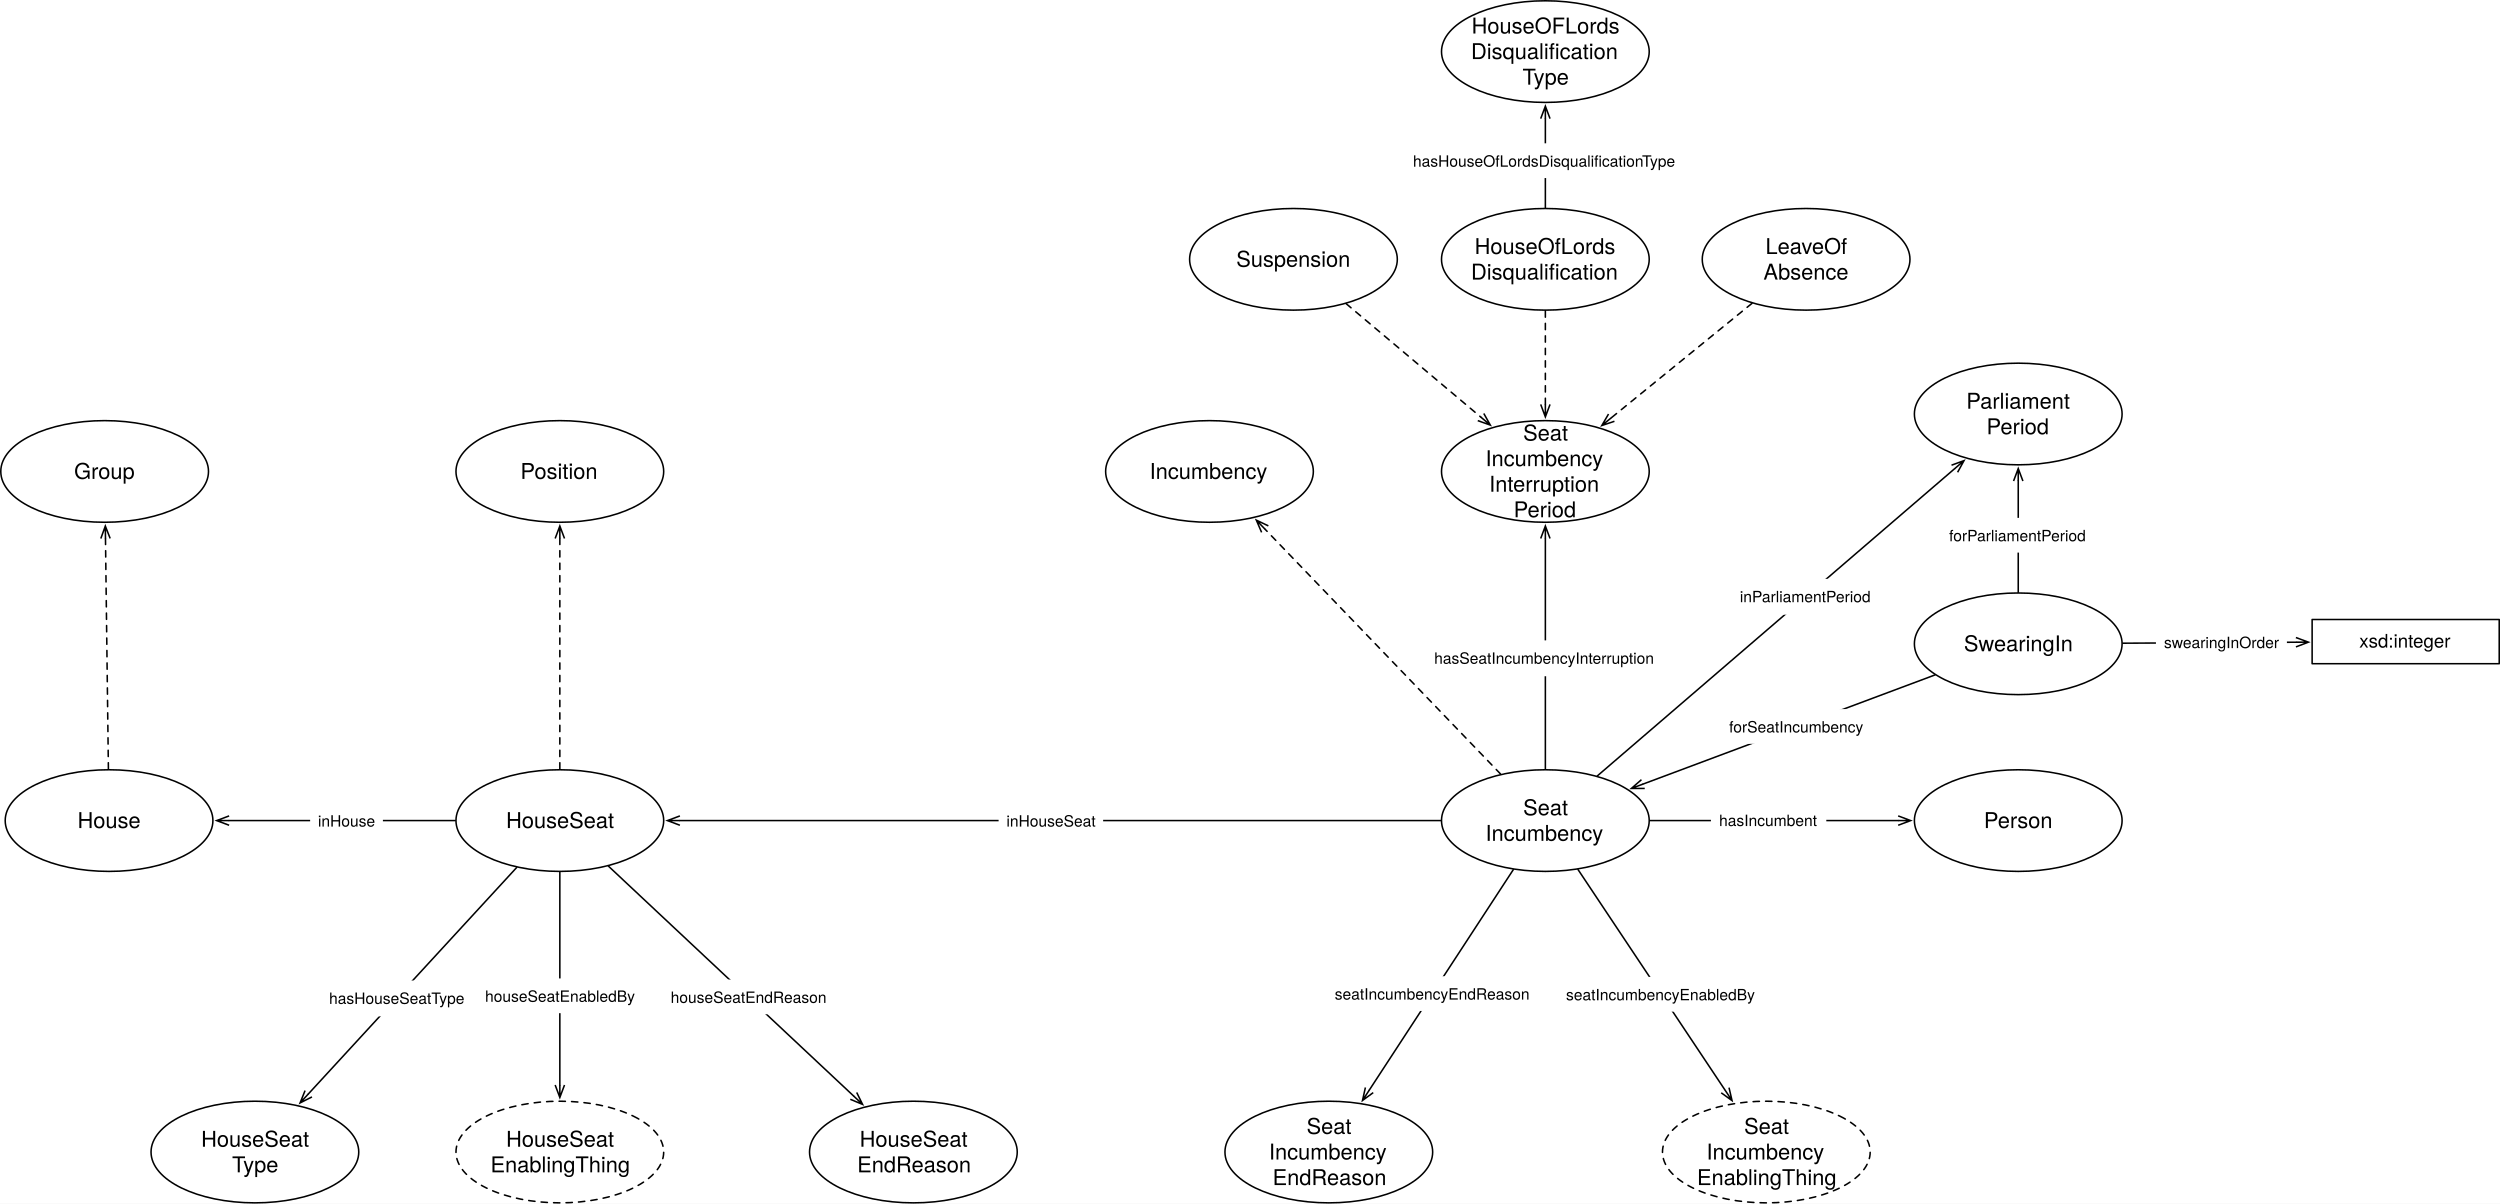
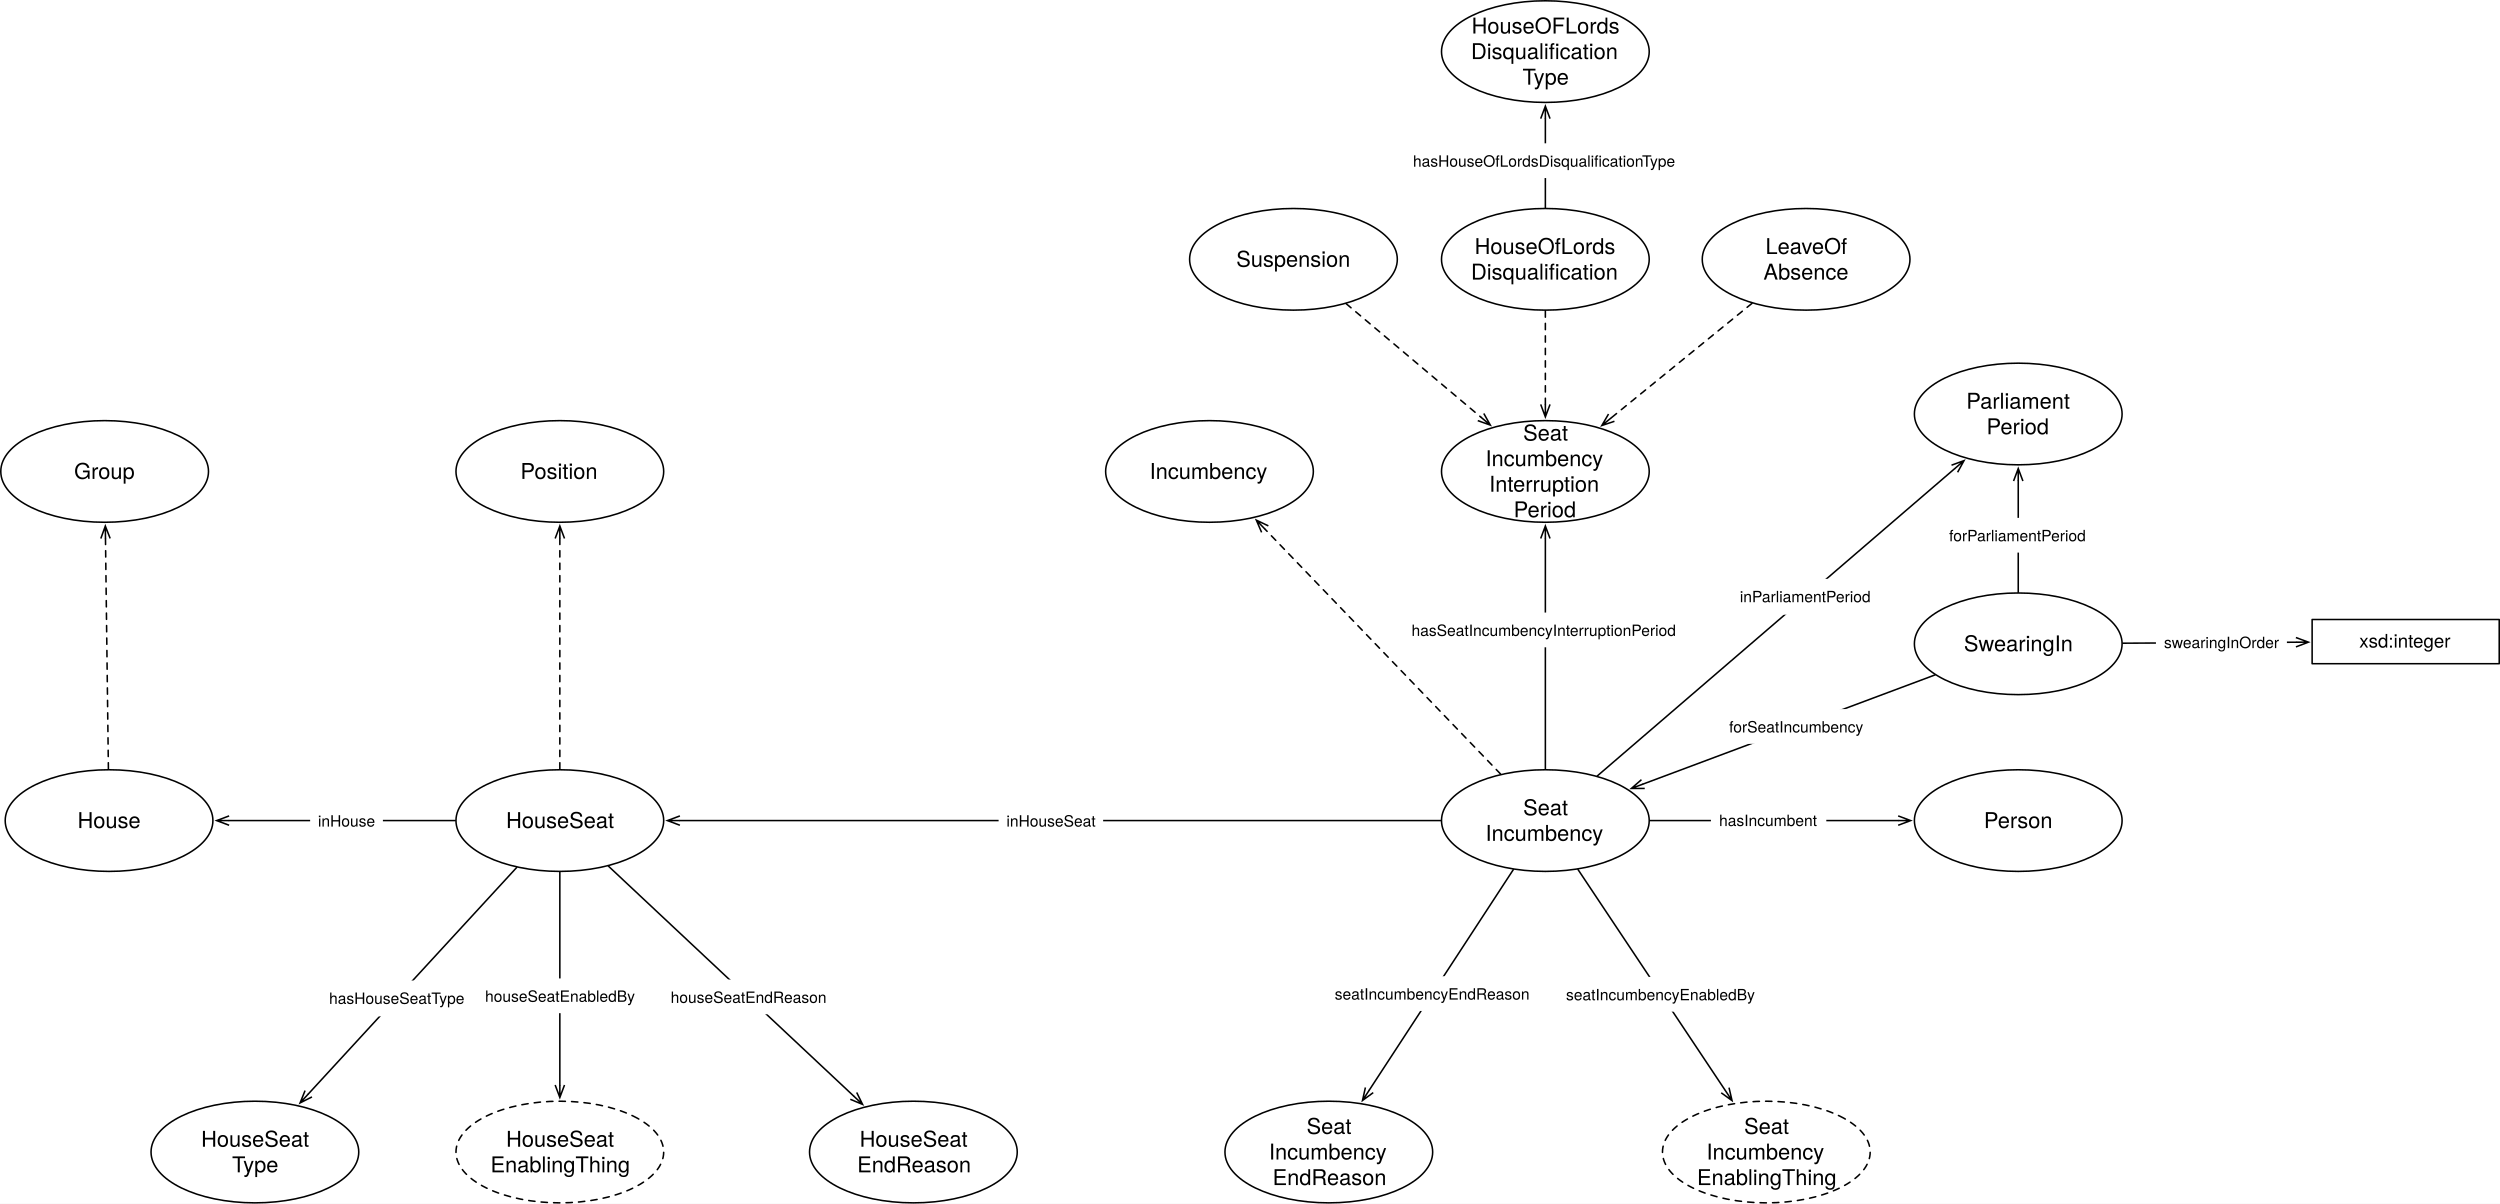
<svg xmlns="http://www.w3.org/2000/svg" version="1.1" viewBox="648.634 13.673 1603.52 772.024" width="1603.52" height="772.024">
  <defs>
    <marker orient="auto" overflow="visible" markerUnits="strokeWidth" id="StickArrow_Marker" stroke-linejoin="miter" stroke-miterlimit="10" viewBox="-1 -4 10 8" markerWidth="10" markerHeight="8" color="black">
      <g>
        <path d="M 8 0 L 0 0 M 0 -3 L 8 0 L 0 3" fill="none" stroke="currentColor" stroke-width="1" />
      </g>
    </marker>
  </defs>
  <g id="Canvas_1" stroke-opacity="1" stroke-dasharray="none" fill="none" stroke="none" fill-opacity="1">
    <rect fill="white" x="648.634" y="13.673" width="1603.52" height="772.024" />
    <g id="Canvas_1_Layer_1">
      <g id="Graphic_92">
        <ellipse cx="718.583" cy="540" rx="66.614" ry="32.598" fill="white" />
        <ellipse cx="718.583" cy="540" rx="66.614" ry="32.598" stroke="black" stroke-linecap="round" stroke-linejoin="round" stroke-width="1" />
        <text transform="translate(670.2913 531.804)" fill="black">
          <tspan font-family="Helvetica Neue" font-size="14" fill="black" x="28.068" y="13" xml:space="preserve">House</tspan>
        </text>
      </g>
      <g id="Graphic_100">
        <ellipse cx="1007.716" cy="540" rx="66.614" ry="32.598" fill="white" />
        <ellipse cx="1007.716" cy="540" rx="66.614" ry="32.598" stroke="black" stroke-linecap="round" stroke-linejoin="round" stroke-width="1" />
        <text transform="translate(959.4252 531.804)" fill="black">
          <tspan font-family="Helvetica Neue" font-size="14" fill="black" x="13.809" y="13" xml:space="preserve">HouseSeat</tspan>
        </text>
      </g>
      <g id="Line_102">
        <line x1="940.602" y1="540" x2="795.597" y2="540" marker-end="url(#StickArrow_Marker)" stroke="black" stroke-linecap="round" stroke-linejoin="round" stroke-width="1" />
      </g>
      <g id="Graphic_103">
        <rect x="847.561" y="528.86" width="46.67" height="22.28" fill="white" />
        <text transform="translate(852.5606 533.86)" fill="black">
          <tspan font-family="Helvetica Neue" font-size="10" fill="black" x="0" y="10" xml:space="preserve">inHouse</tspan>
        </text>
      </g>
      <g id="Graphic_167">
        <ellipse cx="1639.842" cy="540" rx="66.614" ry="32.598" fill="white" />
        <ellipse cx="1639.842" cy="540" rx="66.614" ry="32.598" stroke="black" stroke-linecap="round" stroke-linejoin="round" stroke-width="1" />
        <text transform="translate(1591.551 523.608)" fill="black">
          <tspan font-family="Helvetica Neue" font-size="14" fill="black" x="34.032" y="13" xml:space="preserve">Seat</tspan>
          <tspan font-family="Helvetica Neue" font-size="14" fill="black" x="9.903" y="29.392" xml:space="preserve">Incumbency</tspan>
        </text>
      </g>
      <g id="Graphic_168">
        <ellipse cx="1943.15" cy="540" rx="66.614" ry="32.598" fill="white" />
        <ellipse cx="1943.15" cy="540" rx="66.614" ry="32.598" stroke="black" stroke-linecap="round" stroke-linejoin="round" stroke-width="1" />
        <text transform="translate(1894.858 531.804)" fill="black">
          <tspan font-family="Helvetica Neue" font-size="14" fill="black" x="26.255" y="13" xml:space="preserve">Person</tspan>
        </text>
      </g>
      <g id="Graphic_169">
        <ellipse cx="812.126" cy="752.598" rx="66.614" ry="32.598" fill="white" />
        <ellipse cx="812.126" cy="752.598" rx="66.614" ry="32.598" stroke="black" stroke-linecap="round" stroke-linejoin="round" stroke-width="1" />
        <text transform="translate(763.8346 736.2064)" fill="black">
          <tspan font-family="Helvetica Neue" font-size="14" fill="black" x="13.809" y="13" xml:space="preserve">HouseSeat</tspan>
          <tspan font-family="Helvetica Neue" font-size="14" fill="black" x="33.64" y="29.392" xml:space="preserve">Type</tspan>
        </text>
      </g>
      <g id="Line_171">
        <line x1="1572.728" y1="540" x2="1084.731" y2="540" marker-end="url(#StickArrow_Marker)" stroke="black" stroke-linecap="round" stroke-linejoin="round" stroke-width="1" />
      </g>
      <g id="Graphic_172">
        <rect x="1289.153" y="528.86" width="67.04" height="22.28" fill="white" />
        <text transform="translate(1294.153 533.86)" fill="black">
          <tspan font-family="Helvetica Neue" font-size="10" fill="black" x="4369838e-19" y="10" xml:space="preserve">inHouseSeat</tspan>
        </text>
      </g>
      <g id="Line_173">
        <line x1="1706.957" y1="540" x2="1866.135" y2="540" marker-end="url(#StickArrow_Marker)" stroke="black" stroke-linecap="round" stroke-linejoin="round" stroke-width="1" />
      </g>
      <g id="Graphic_174">
        <rect x="1746.041" y="528.5" width="74" height="23" fill="white" />
        <text transform="translate(1751.266 533.5)" fill="black">
          <tspan font-family="Helvetica Neue" font-size="10" fill="black" x="0" y="10" xml:space="preserve">hasIncumbent</tspan>
        </text>
      </g>
      <g id="Graphic_175">
        <ellipse cx="1478.268" cy="180" rx="66.614" ry="32.598" fill="white" />
        <ellipse cx="1478.268" cy="180" rx="66.614" ry="32.598" stroke="black" stroke-linecap="round" stroke-linejoin="round" stroke-width="1" />
        <text transform="translate(1429.976 171.804)" fill="black">
          <tspan font-family="Helvetica Neue" font-size="14" fill="black" x="11.597" y="13" xml:space="preserve">Suspension</tspan>
        </text>
      </g>
      <g id="Graphic_176">
        <ellipse cx="1807.087" cy="180" rx="66.614" ry="32.598" fill="white" />
        <ellipse cx="1807.087" cy="180" rx="66.614" ry="32.598" stroke="black" stroke-linecap="round" stroke-linejoin="round" stroke-width="1" />
        <text transform="translate(1758.795 163.608)" fill="black">
          <tspan font-family="Helvetica Neue" font-size="14" fill="black" x="22.23" y="13" xml:space="preserve">LeaveOf</tspan>
          <tspan font-family="Helvetica Neue" font-size="14" fill="black" x="20.935" y="29.392" xml:space="preserve">Absence</tspan>
        </text>
      </g>
      <g id="Line_180">
        <line x1="980.024" y1="570.101" x2="846.522" y2="715.212" marker-end="url(#StickArrow_Marker)" stroke="black" stroke-linecap="round" stroke-linejoin="round" stroke-width="1" />
      </g>
      <g id="Graphic_181">
        <rect x="854.26" y="642.584" width="97" height="23" fill="white" />
        <text transform="translate(859.6996 647.5837)" fill="black">
          <tspan font-family="Helvetica Neue" font-size="10" fill="black" x="0" y="10" xml:space="preserve">hasHouseSeatType</tspan>
        </text>
      </g>
      <g id="Graphic_192">
        <rect x="2131.653" y="411.024" width="120" height="28.346" fill="white" />
        <rect x="2131.653" y="411.024" width="120" height="28.346" stroke="black" stroke-linecap="round" stroke-linejoin="round" stroke-width="1" />
        <text transform="translate(2136.653 418.0288)" fill="black">
          <tspan font-family="Helvetica Neue" font-size="12" fill="black" x="25.222" y="11" xml:space="preserve">xsd:integer</tspan>
        </text>
      </g>
      <g id="Line_193">
        <line x1="2010.259" y1="426.231" x2="2121.254" y2="425.598" marker-end="url(#StickArrow_Marker)" stroke="black" stroke-linecap="round" stroke-linejoin="round" stroke-width="1" />
      </g>
      <g id="Graphic_194">
        <rect x="2031.474" y="414.371" width="84" height="23" fill="white" />
        <text transform="translate(2036.624 419.3709)" fill="black">
          <tspan font-family="Helvetica Neue" font-size="10" fill="black" x="3623768e-19" y="10" xml:space="preserve">swearingInOrder</tspan>
        </text>
      </g>
      <g id="Graphic_198">
        <ellipse cx="1234.488" cy="752.598" rx="66.614" ry="32.598" fill="white" />
        <ellipse cx="1234.488" cy="752.598" rx="66.614" ry="32.598" stroke="black" stroke-linecap="round" stroke-linejoin="round" stroke-width="1" />
        <text transform="translate(1186.197 736.2064)" fill="black">
          <tspan font-family="Helvetica Neue" font-size="14" fill="black" x="13.809" y="13" xml:space="preserve">HouseSeat</tspan>
          <tspan font-family="Helvetica Neue" font-size="14" fill="black" x="12.248" y="29.392" xml:space="preserve">EndReason</tspan>
        </text>
      </g>
      <g id="Line_199">
        <line x1="1619.279" y1="571.475" x2="1526.923" y2="712.835" marker-end="url(#StickArrow_Marker)" stroke="black" stroke-linecap="round" stroke-linejoin="round" stroke-width="1" />
      </g>
      <g id="Graphic_200">
        <rect x="1499.733" y="639.829" width="135.22" height="22.28" fill="white" />
        <text transform="translate(1504.733 644.8294)" fill="black">
          <tspan font-family="Helvetica Neue" font-size="10" fill="black" x="58264504e-20" y="10" xml:space="preserve">seatIncumbencyEndReason</tspan>
        </text>
      </g>
      <g id="Graphic_204">
        <ellipse cx="1639.842" cy="316.063" rx="66.614" ry="32.598" fill="white" />
        <ellipse cx="1639.842" cy="316.063" rx="66.614" ry="32.598" stroke="black" stroke-linecap="round" stroke-linejoin="round" stroke-width="1" />
        <text transform="translate(1591.551 283.279)" fill="black">
          <tspan font-family="Helvetica Neue" font-size="14" fill="black" x="34.032" y="13" xml:space="preserve">Seat</tspan>
          <tspan font-family="Helvetica Neue" font-size="14" fill="black" x="9.903" y="29.392" xml:space="preserve">Incumbency</tspan>
          <tspan font-family="Helvetica Neue" font-size="14" fill="black" x="12.248" y="45.784" xml:space="preserve">Interruption</tspan>
          <tspan font-family="Helvetica Neue" font-size="14" fill="black" x="27.942" y="62.176" xml:space="preserve">Period</tspan>
        </text>
      </g>
      <g id="Line_205">
        <line x1="1639.842" y1="506.902" x2="1639.842" y2="359.061" marker-end="url(#StickArrow_Marker)" stroke="black" stroke-linecap="round" stroke-linejoin="round" stroke-width="1" />
      </g>
      <g id="Graphic_206">
-         <rect x="1563.342" y="424.419" width="153" height="23" fill="white" />
-         <text transform="translate(1568.527 429.4193)" fill="black">
-           <tspan font-family="Helvetica Neue" font-size="10" fill="black" x="5115908e-19" y="10" xml:space="preserve">hasSeatIncumbencyInterruption</tspan>
+         <rect x="1548.993" y="406.576" width="181.7" height="22.28" fill="white" />
+         <text transform="translate(1553.993 411.5761)" fill="black">
+           <tspan font-family="Helvetica Neue" font-size="10" fill="black" x="35527137e-20" y="10" xml:space="preserve">hasSeatIncumbencyInterruptionPeriod</tspan>
        </text>
      </g>
      <g id="Line_207">
        <line x1="1512.128" y1="208.514" x2="1598.409" y2="281.172" marker-end="url(#StickArrow_Marker)" stroke="black" stroke-linecap="round" stroke-linejoin="round" stroke-dasharray="4.0,4.0" stroke-width="1" />
      </g>
      <g id="Line_210">
        <line x1="1772.355" y1="208.256" x2="1682.254" y2="281.559" marker-end="url(#StickArrow_Marker)" stroke="black" stroke-linecap="round" stroke-linejoin="round" stroke-dasharray="4.0,4.0" stroke-width="1" />
      </g>
      <g id="Graphic_211">
        <ellipse cx="1943.15" cy="279.213" rx="66.614" ry="32.598" fill="white" />
        <ellipse cx="1943.15" cy="279.213" rx="66.614" ry="32.598" stroke="black" stroke-linecap="round" stroke-linejoin="round" stroke-width="1" />
        <text transform="translate(1894.858 262.8206)" fill="black">
          <tspan font-family="Helvetica Neue" font-size="14" fill="black" x="14.971" y="13" xml:space="preserve">Parliament</tspan>
          <tspan font-family="Helvetica Neue" font-size="14" fill="black" x="27.942" y="29.392" xml:space="preserve">Period</tspan>
        </text>
      </g>
      <g id="Line_212">
        <line x1="1673.18" y1="511.336" x2="1902.305" y2="314.331" marker-end="url(#StickArrow_Marker)" stroke="black" stroke-linecap="round" stroke-linejoin="round" stroke-width="1" />
      </g>
      <g id="Graphic_213">
        <rect x="1759.3" y="384.948" width="95" height="23" fill="white" />
        <text transform="translate(1764.575 389.9479)" fill="black">
          <tspan font-family="Helvetica Neue" font-size="10" fill="black" x="36948222e-20" y="10" xml:space="preserve">inParliamentPeriod</tspan>
        </text>
      </g>
      <g id="Graphic_244">
        <ellipse cx="1639.842" cy="180" rx="66.614" ry="32.598" fill="white" />
        <ellipse cx="1639.842" cy="180" rx="66.614" ry="32.598" stroke="black" stroke-linecap="round" stroke-linejoin="round" stroke-width="1" />
        <text transform="translate(1591.551 163.608)" fill="black">
          <tspan font-family="Helvetica Neue" font-size="14" fill="black" x="2.91" y="13" xml:space="preserve">HouseOfLords</tspan>
          <tspan font-family="Helvetica Neue" font-size="14" fill="black" x=".586" y="29.392" xml:space="preserve">Disqualification</tspan>
        </text>
      </g>
      <g id="Line_245">
        <line x1="1639.842" y1="213.098" x2="1639.842" y2="273.065" marker-end="url(#StickArrow_Marker)" stroke="black" stroke-linecap="round" stroke-linejoin="round" stroke-dasharray="4.0,4.0" stroke-width="1" />
      </g>
      <g id="Graphic_246">
        <ellipse cx="1639.842" cy="46.772" rx="66.614" ry="32.598" fill="white" />
        <ellipse cx="1639.842" cy="46.772" rx="66.614" ry="32.598" stroke="black" stroke-linecap="round" stroke-linejoin="round" stroke-width="1" />
        <text transform="translate(1591.551 22.18366)" fill="black">
          <tspan font-family="Helvetica Neue" font-size="14" fill="black" x=".964" y="13" xml:space="preserve">HouseOFLords</tspan>
          <tspan font-family="Helvetica Neue" font-size="14" fill="black" x=".586" y="29.392" xml:space="preserve">Disqualification</tspan>
          <tspan font-family="Helvetica Neue" font-size="14" fill="black" x="33.64" y="45.784" xml:space="preserve">Type</tspan>
        </text>
      </g>
      <g id="Line_247">
        <line x1="1639.842" y1="146.902" x2="1639.842" y2="89.77" marker-end="url(#StickArrow_Marker)" stroke="black" stroke-linecap="round" stroke-linejoin="round" stroke-width="1" />
      </g>
      <g id="Graphic_248">
        <rect x="1549.922" y="105.598" width="179.84" height="22.28" fill="white" />
        <text transform="translate(1554.922 110.5977)" fill="black">
          <tspan font-family="Helvetica Neue" font-size="10" fill="black" x="8526513e-20" y="10" xml:space="preserve">hasHouseOfLordsDisqualificationType</tspan>
        </text>
      </g>
      <g id="Line_250">
        <line x1="1038.914" y1="569.248" x2="1196.068" y2="716.579" marker-end="url(#StickArrow_Marker)" stroke="black" stroke-linecap="round" stroke-linejoin="round" stroke-width="1" />
      </g>
      <g id="Graphic_249">
        <rect x="1073.8" y="641.95" width="109.09" height="22.28" fill="white" />
        <text transform="translate(1078.8 646.9496)" fill="black">
          <tspan font-family="Helvetica Neue" font-size="10" fill="black" x="7105427e-20" y="10" xml:space="preserve">houseSeatEndReason</tspan>
        </text>
      </g>
      <g id="Graphic_251">
        <ellipse cx="1007.716" cy="752.598" rx="66.614" ry="32.598" fill="white" />
        <path d="M 1054.82 729.548 C 1080.834 742.278 1080.834 762.918 1054.82 775.649 C 1028.805 788.38 986.628 788.38 960.613 775.649 C 934.599 762.918 934.599 742.278 960.613 729.548 C 986.628 716.817 1028.805 716.817 1054.82 729.548" stroke="black" stroke-linecap="round" stroke-linejoin="round" stroke-dasharray="4.0,4.0" stroke-width="1" />
        <text transform="translate(959.4252 736.2064)" fill="black">
          <tspan font-family="Helvetica Neue" font-size="14" fill="black" x="13.809" y="13" xml:space="preserve">HouseSeat</tspan>
          <tspan font-family="Helvetica Neue" font-size="14" fill="black" x="3.82" y="29.392" xml:space="preserve">EnablingThing</tspan>
        </text>
      </g>
      <g id="Graphic_252">
        <ellipse cx="1781.575" cy="752.598" rx="66.614" ry="32.598" fill="white" />
        <path d="M 1828.678 729.548 C 1854.693 742.278 1854.693 762.918 1828.678 775.649 C 1802.664 788.38 1760.486 788.38 1734.472 775.649 C 1708.457 762.918 1708.457 742.278 1734.472 729.548 C 1760.486 716.817 1802.664 716.817 1828.678 729.548" stroke="black" stroke-linecap="round" stroke-linejoin="round" stroke-dasharray="4.0,4.0" stroke-width="1" />
        <text transform="translate(1733.284 728.0104)" fill="black">
          <tspan font-family="Helvetica Neue" font-size="14" fill="black" x="34.032" y="13" xml:space="preserve">Seat</tspan>
          <tspan font-family="Helvetica Neue" font-size="14" fill="black" x="9.903" y="29.392" xml:space="preserve">Incumbency</tspan>
          <tspan font-family="Helvetica Neue" font-size="14" fill="black" x="3.82" y="45.784" xml:space="preserve">EnablingThing</tspan>
        </text>
      </g>
      <g id="Line_254">
        <line x1="1007.716" y1="573.098" x2="1007.716" y2="709.6" marker-end="url(#StickArrow_Marker)" stroke="black" stroke-linecap="round" stroke-linejoin="round" stroke-width="1" />
      </g>
      <g id="Graphic_253">
        <rect x="954.746" y="641.25" width="105.94" height="22.28" fill="white" />
        <text transform="translate(959.7465 646.2498)" fill="black">
          <tspan font-family="Helvetica Neue" font-size="10" fill="black" x="0" y="10" xml:space="preserve">houseSeatEnabledBy</tspan>
        </text>
      </g>
      <g id="Line_258">
        <line x1="1660.785" y1="571.414" x2="1755.141" y2="712.948" marker-end="url(#StickArrow_Marker)" stroke="black" stroke-linecap="round" stroke-linejoin="round" stroke-width="1" />
      </g>
      <g id="Graphic_257">
        <rect x="1648.079" y="640.267" width="132.07" height="22.28" fill="white" />
        <text transform="translate(1653.079 645.2671)" fill="black">
          <tspan font-family="Helvetica Neue" font-size="10" fill="black" x="0" y="10" xml:space="preserve">seatIncumbencyEnabledBy</tspan>
        </text>
      </g>
      <g id="Graphic_259">
        <ellipse cx="1943.15" cy="426.614" rx="66.614" ry="32.598" fill="white" />
        <ellipse cx="1943.15" cy="426.614" rx="66.614" ry="32.598" stroke="black" stroke-linecap="round" stroke-linejoin="round" stroke-width="1" />
        <text transform="translate(1894.858 418.4182)" fill="black">
          <tspan font-family="Helvetica Neue" font-size="14" fill="black" x="13.431" y="13" xml:space="preserve">SwearingIn</tspan>
        </text>
      </g>
      <g id="Line_261">
        <line x1="1889.739" y1="446.581" x2="1702.526" y2="516.567" marker-end="url(#StickArrow_Marker)" stroke="black" stroke-linecap="round" stroke-linejoin="round" stroke-width="1" />
      </g>
      <g id="Graphic_260">
        <rect x="1752.701" y="468.494" width="97.24" height="22.28" fill="white" />
        <text transform="translate(1757.701 473.4941)" fill="black">
          <tspan font-family="Helvetica Neue" font-size="10" fill="black" x="7958079e-19" y="10" xml:space="preserve">forSeatIncumbency</tspan>
        </text>
      </g>
      <g id="Line_263">
        <line x1="1943.15" y1="393.516" x2="1943.15" y2="322.211" marker-end="url(#StickArrow_Marker)" stroke="black" stroke-linecap="round" stroke-linejoin="round" stroke-width="1" />
      </g>
      <g id="Graphic_262">
        <rect x="1893.8" y="345.834" width="98.7" height="22.28" fill="white" />
        <text transform="translate(1898.8 350.834)" fill="black">
          <tspan font-family="Helvetica Neue" font-size="10" fill="black" x="36948222e-20" y="10" xml:space="preserve">forParliamentPeriod</tspan>
        </text>
      </g>
      <g id="Graphic_264">
        <ellipse cx="1500.945" cy="752.598" rx="66.614" ry="32.598" fill="white" />
        <ellipse cx="1500.945" cy="752.598" rx="66.614" ry="32.598" stroke="black" stroke-linecap="round" stroke-linejoin="round" stroke-width="1" />
        <text transform="translate(1452.653 728.0104)" fill="black">
          <tspan font-family="Helvetica Neue" font-size="14" fill="black" x="34.032" y="13" xml:space="preserve">Seat</tspan>
          <tspan font-family="Helvetica Neue" font-size="14" fill="black" x="9.903" y="29.392" xml:space="preserve">Incumbency</tspan>
          <tspan font-family="Helvetica Neue" font-size="14" fill="black" x="12.248" y="45.784" xml:space="preserve">EndReason</tspan>
        </text>
      </g>
      <g id="Graphic_265">
        <ellipse cx="715.748" cy="316.063" rx="66.614" ry="32.598" fill="white" />
        <ellipse cx="715.748" cy="316.063" rx="66.614" ry="32.598" stroke="black" stroke-linecap="round" stroke-linejoin="round" stroke-width="1" />
        <text transform="translate(667.4567 307.867)" fill="black">
          <tspan font-family="Helvetica Neue" font-size="14" fill="black" x="28.712" y="13" xml:space="preserve">Group</tspan>
        </text>
      </g>
      <g id="Line_266">
        <line x1="718.164" y1="506.902" x2="716.292" y2="359.06" marker-end="url(#StickArrow_Marker)" stroke="black" stroke-linecap="round" stroke-linejoin="round" stroke-dasharray="4.0,4.0" stroke-width="1" />
      </g>
      <g id="Graphic_267">
        <ellipse cx="1007.716" cy="316.063" rx="66.614" ry="32.598" fill="white" />
        <ellipse cx="1007.716" cy="316.063" rx="66.614" ry="32.598" stroke="black" stroke-linecap="round" stroke-linejoin="round" stroke-width="1" />
        <text transform="translate(959.4252 307.867)" fill="black">
          <tspan font-family="Helvetica Neue" font-size="14" fill="black" x="23.014" y="13" xml:space="preserve">Position</tspan>
        </text>
      </g>
      <g id="Line_268">
        <line x1="1007.716" y1="506.902" x2="1007.716" y2="359.061" marker-end="url(#StickArrow_Marker)" stroke="black" stroke-linecap="round" stroke-linejoin="round" stroke-dasharray="4.0,4.0" stroke-width="1" />
      </g>
      <g id="Graphic_269">
        <ellipse cx="1424.409" cy="316.063" rx="66.614" ry="32.598" fill="white" />
        <ellipse cx="1424.409" cy="316.063" rx="66.614" ry="32.598" stroke="black" stroke-linecap="round" stroke-linejoin="round" stroke-width="1" />
        <text transform="translate(1376.118 307.867)" fill="black">
          <tspan font-family="Helvetica Neue" font-size="14" fill="black" x="9.903" y="13" xml:space="preserve">Incumbency</tspan>
        </text>
      </g>
      <g id="Line_270">
        <line x1="1611.115" y1="510.138" x2="1460.001" y2="353.059" marker-end="url(#StickArrow_Marker)" stroke="black" stroke-linecap="round" stroke-linejoin="round" stroke-dasharray="4.0,4.0" stroke-width="1" />
      </g>
    </g>
  </g>
</svg>
